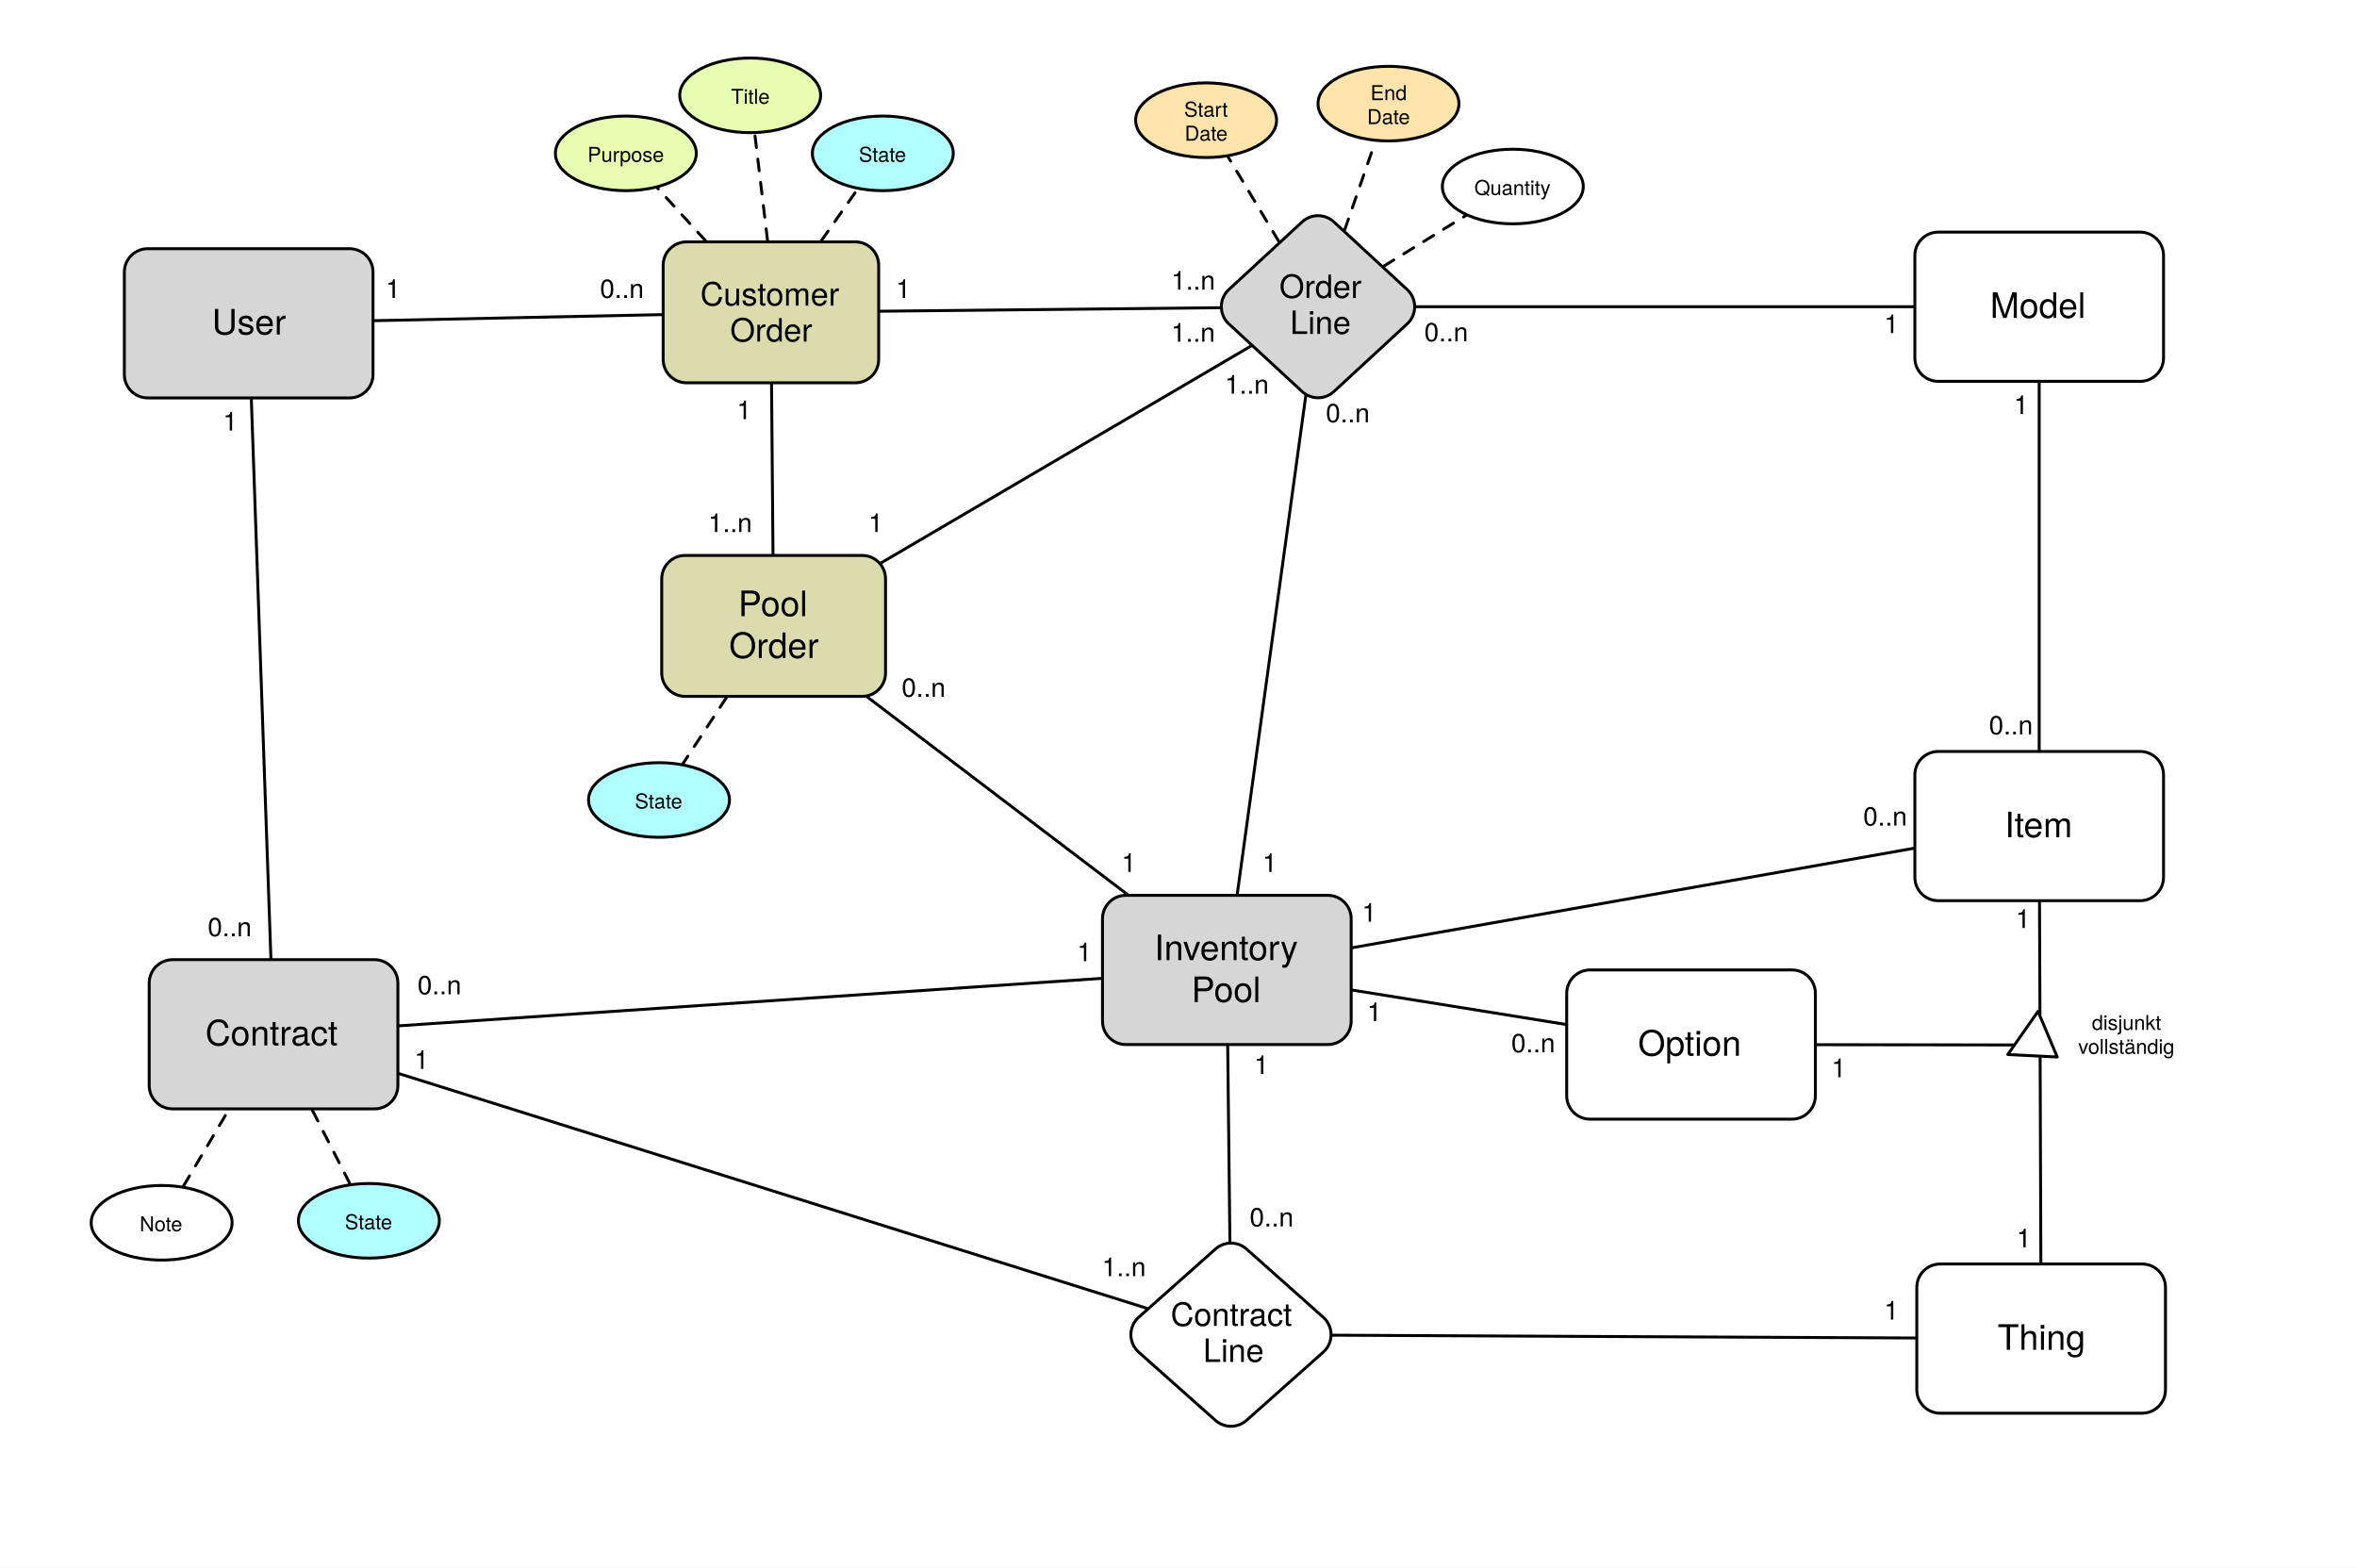
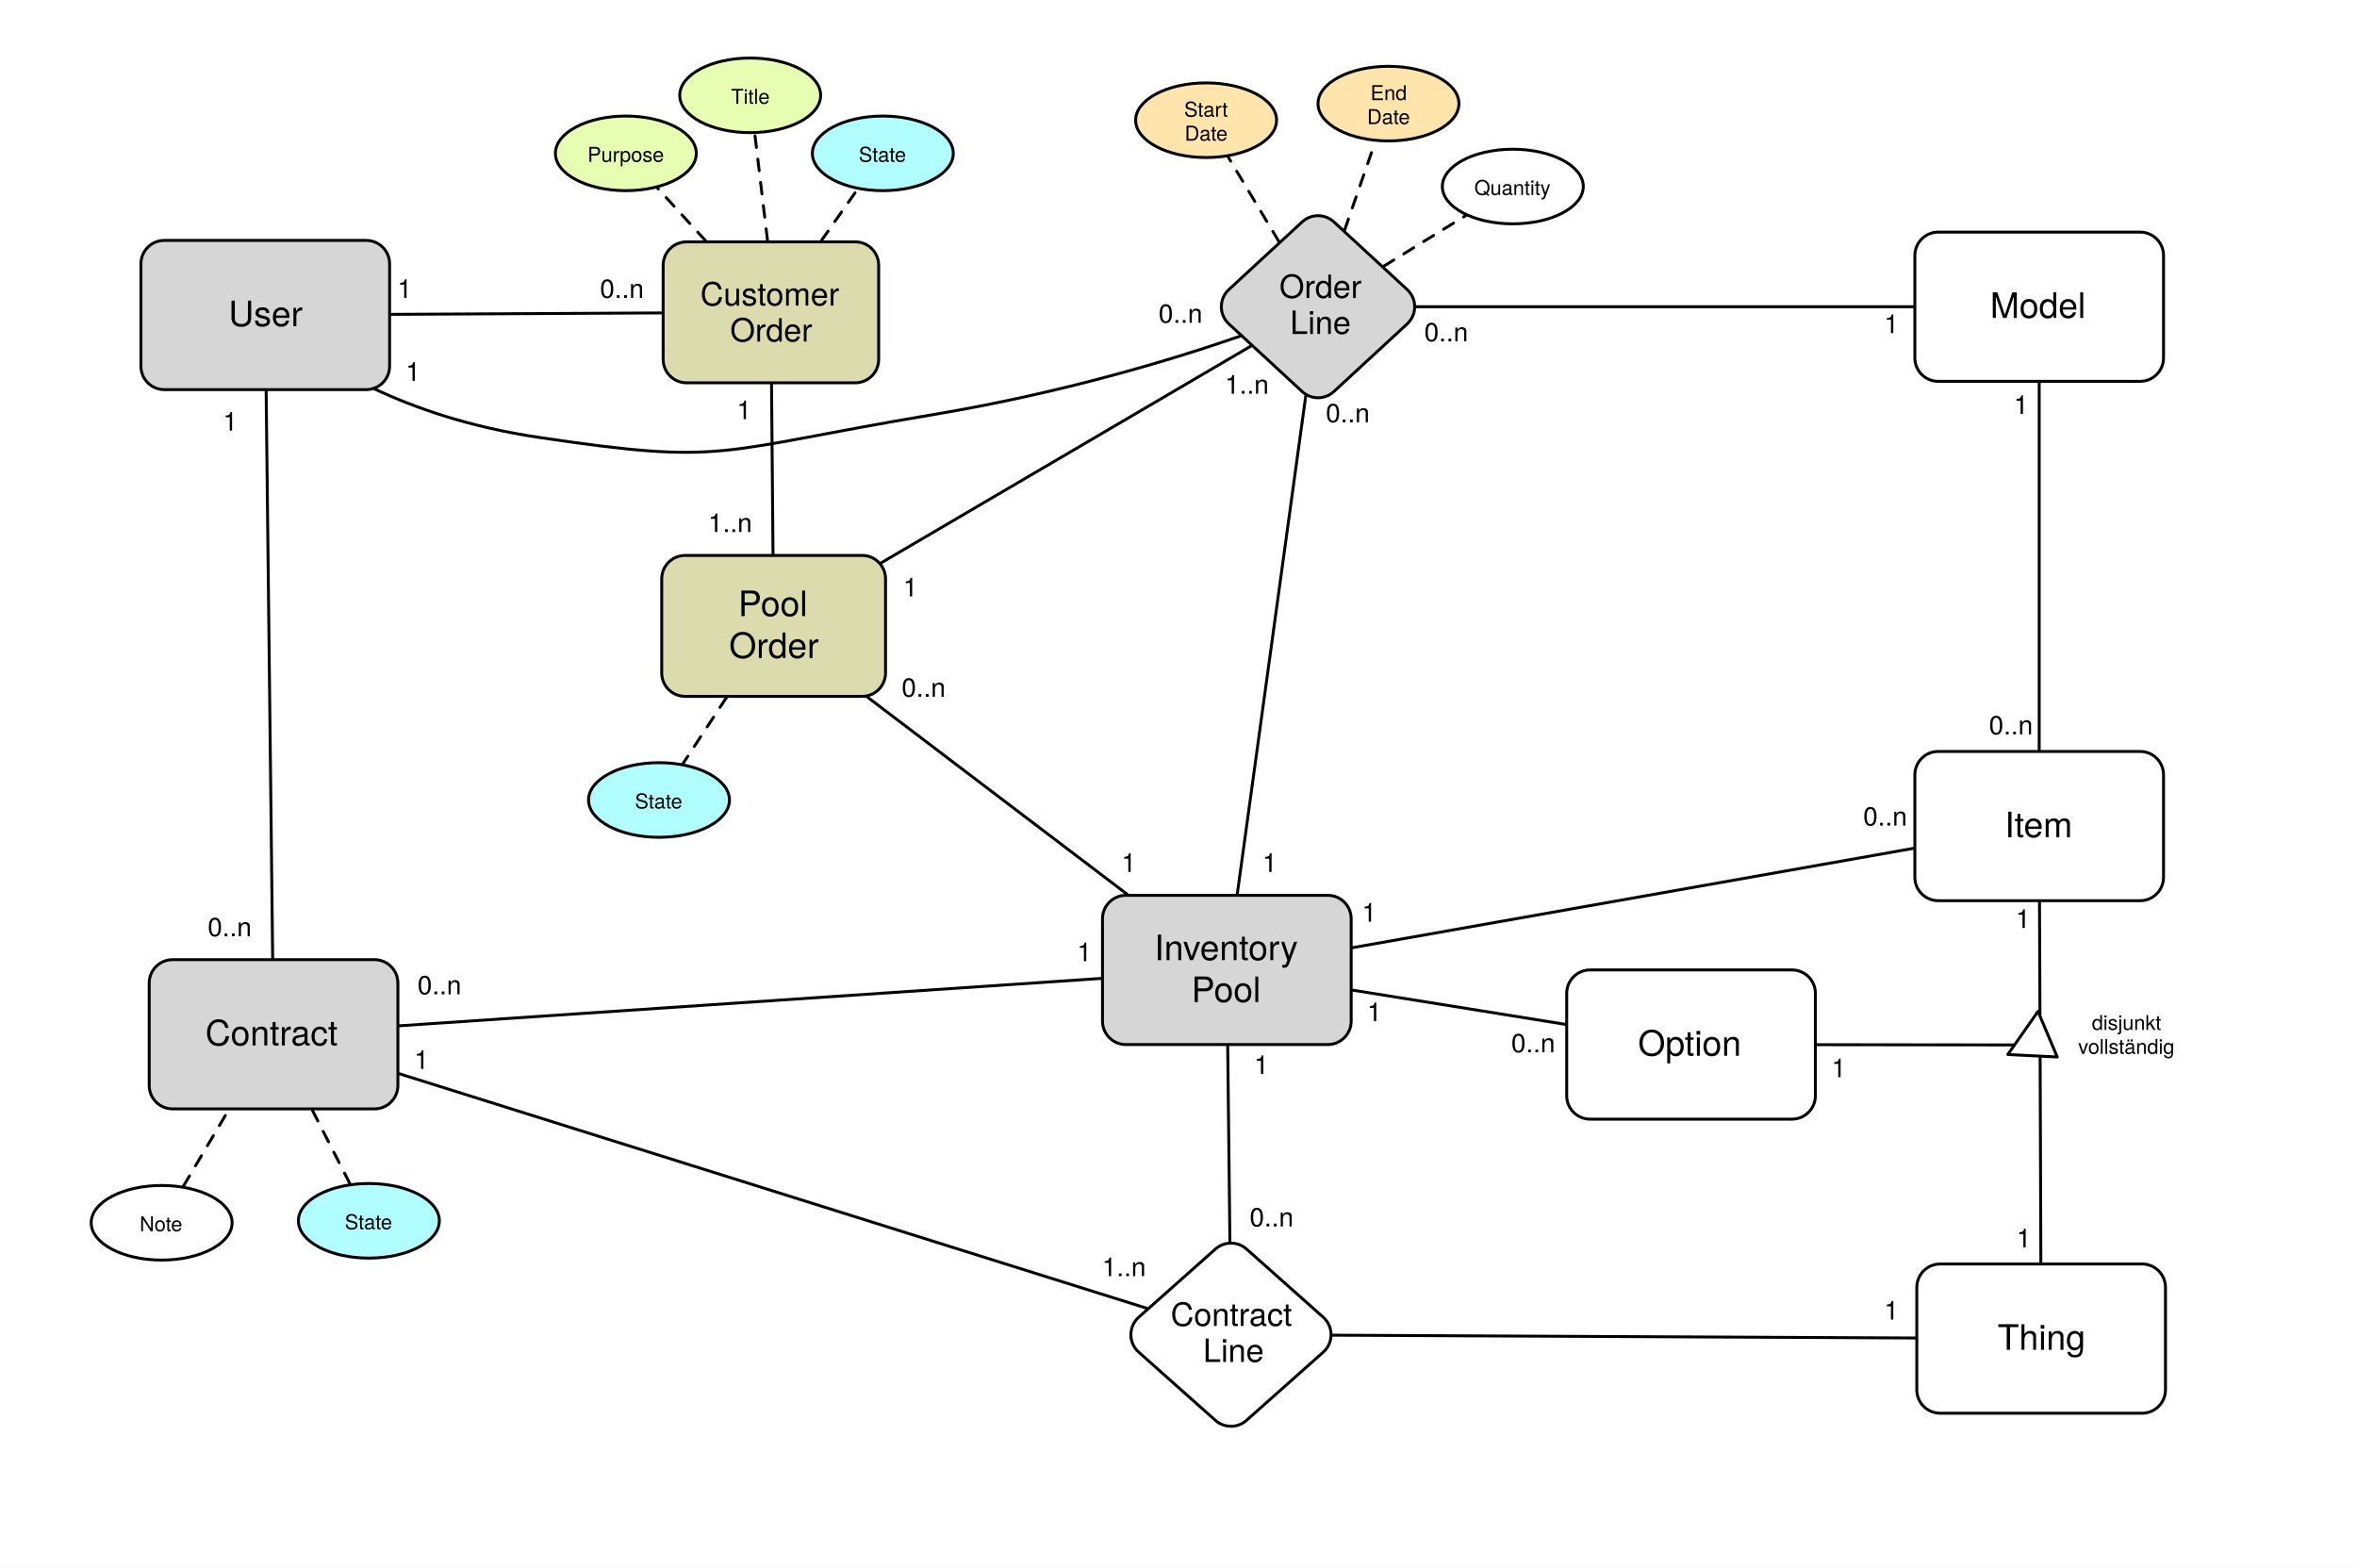
<svg xmlns="http://www.w3.org/2000/svg" version="1.1" viewBox="0 0 806 536" width="806" height="536">
  <defs />
-   <g id="Canvas_1" stroke-opacity="1" fill="none" fill-opacity="1" stroke="none" stroke-dasharray="none">
+   <g id="Canvas_1" fill="none" stroke="none" stroke-opacity="1" fill-opacity="1" stroke-dasharray="none">
    <rect fill="white" x="0" y="0" width="806" height="536" />
    <g id="Canvas_1_Layer_1">
      <g id="Graphic_5">
-         <path d="M 50.52 85.039 L 119.559 85.039 C 123.977 85.039 127.559 88.621 127.559 93.039 L 127.559 128.063 C 127.559 132.481 123.977 136.063 119.559 136.063 L 50.52 136.063 C 46.101 136.063 42.52 132.481 42.52 128.063 L 42.52 93.039 C 42.52 88.621 46.101 85.039 50.52 85.039 Z" fill="#d6d6d6" />
-         <path d="M 50.52 85.039 L 119.559 85.039 C 123.977 85.039 127.559 88.621 127.559 93.039 L 127.559 128.063 C 127.559 132.481 123.977 136.063 119.559 136.063 L 50.52 136.063 C 46.101 136.063 42.52 132.481 42.52 128.063 L 42.52 93.039 C 42.52 88.621 46.101 85.039 50.52 85.039 Z" stroke="black" stroke-linecap="round" stroke-linejoin="round" stroke-width="1" />
-         <text transform="translate(47.51969 103.3832)" fill="black">
+         <path d="M 56.189 82.205 L 125.228 82.205 C 129.647 82.205 133.228 85.786 133.228 90.205 L 133.228 125.228 C 133.228 129.647 129.647 133.228 125.228 133.228 L 56.189 133.228 C 51.771 133.228 48.189 129.647 48.189 125.228 L 48.189 90.205 C 48.189 85.786 51.771 82.205 56.189 82.205 Z" fill="#d6d6d6" />
+         <path d="M 56.189 82.205 L 125.228 82.205 C 129.647 82.205 133.228 85.786 133.228 90.205 L 133.228 125.228 C 133.228 129.647 129.647 133.228 125.228 133.228 L 56.189 133.228 C 51.771 133.228 48.189 129.647 48.189 125.228 L 48.189 90.205 C 48.189 85.786 51.771 82.205 56.189 82.205 Z" stroke="black" stroke-linecap="round" stroke-linejoin="round" stroke-width="1" />
+         <text transform="translate(53.18898 100.5485)" fill="black">
          <tspan font-family="Helvetica Neue" font-size="12" fill="black" x="24.968" y="11">User</tspan>
        </text>
      </g>
      <g id="Graphic_6">
        <path d="M 234.283 189.921 L 294.819 189.921 C 299.237 189.921 302.819 193.503 302.819 197.921 L 302.819 230.11 C 302.819 234.529 299.237 238.11 294.819 238.11 L 234.283 238.11 C 229.865 238.11 226.283 234.529 226.283 230.11 L 226.283 197.921 C 226.283 193.503 229.865 189.921 234.283 189.921 Z" fill="#929000" fill-opacity=".323" />
        <path d="M 234.283 189.921 L 294.819 189.921 C 299.237 189.921 302.819 193.503 302.819 197.921 L 302.819 230.11 C 302.819 234.529 299.237 238.11 294.819 238.11 L 234.283 238.11 C 229.865 238.11 226.283 234.529 226.283 230.11 L 226.283 197.921 C 226.283 193.503 229.865 189.921 234.283 189.921 Z" stroke="black" stroke-linecap="round" stroke-linejoin="round" stroke-width="1" />
        <text transform="translate(231.2835 199.6798)" fill="black">
          <tspan font-family="Helvetica Neue" font-size="12" fill="black" x="21.16" y="11">Pool</tspan>
          <tspan font-family="Helvetica Neue" font-size="12" fill="black" x="18.04" y="25.336">Order</tspan>
        </text>
      </g>
      <g id="Graphic_7">
        <path d="M 662.803 79.37 L 731.842 79.37 C 736.261 79.37 739.842 82.952 739.842 87.37 L 739.842 122.394 C 739.842 126.812 736.261 130.394 731.842 130.394 L 662.803 130.394 C 658.385 130.394 654.803 126.812 654.803 122.394 L 654.803 87.37 C 654.803 82.952 658.385 79.37 662.803 79.37 Z" fill="white" />
        <path d="M 662.803 79.37 L 731.842 79.37 C 736.261 79.37 739.842 82.952 739.842 87.37 L 739.842 122.394 C 739.842 126.812 736.261 130.394 731.842 130.394 L 662.803 130.394 C 658.385 130.394 654.803 126.812 654.803 122.394 L 654.803 87.37 C 654.803 82.952 658.385 79.37 662.803 79.37 Z" stroke="black" stroke-linecap="round" stroke-linejoin="round" stroke-width="1" />
        <text transform="translate(659.8031 97.71389)" fill="black">
          <tspan font-family="Helvetica Neue" font-size="12" fill="black" x="20.738" y="11">Model</tspan>
        </text>
      </g>
      <g id="Graphic_8">
        <path d="M 456.135 75.875 L 481.191 99.003 C 484.437 102 484.64 107.062 481.643 110.308 C 481.498 110.465 481.347 110.616 481.191 110.76 L 456.135 133.889 C 453.07 136.718 448.347 136.718 445.282 133.889 L 420.227 110.76 C 416.98 107.763 416.778 102.702 419.774 99.456 C 419.919 99.299 420.07 99.148 420.227 99.003 L 445.282 75.875 C 448.347 73.046 453.07 73.046 456.135 75.875 Z" fill="#d6d6d6" />
        <path d="M 456.135 75.875 L 481.191 99.003 C 484.437 102 484.64 107.062 481.643 110.308 C 481.498 110.465 481.347 110.616 481.191 110.76 L 456.135 133.889 C 453.07 136.718 448.347 136.718 445.282 133.889 L 420.227 110.76 C 416.98 107.763 416.778 102.702 419.774 99.456 C 419.919 99.299 420.07 99.148 420.227 99.003 L 445.282 75.875 C 448.347 73.046 453.07 73.046 456.135 75.875 Z" stroke="black" stroke-linecap="round" stroke-linejoin="round" stroke-width="1" />
        <text transform="translate(428.8079 91.89358)" fill="black">
          <tspan font-family="Helvetica Neue" font-size="11" fill="black" x="8.679" y="10">Order </tspan>
          <tspan font-family="Helvetica Neue" font-size="11" fill="black" x="12.347" y="22.308">Line</tspan>
        </text>
      </g>
      <g id="Graphic_10">
        <ellipse cx="214.016" cy="52.441" rx="24.095" ry="12.756" fill="#d5fc79" fill-opacity=".574" />
        <ellipse cx="214.016" cy="52.441" rx="24.095" ry="12.756" stroke="black" stroke-linecap="round" stroke-linejoin="round" stroke-width="1" />
        <text transform="translate(199.7402 48.34295)" fill="black">
          <tspan font-family="Helvetica Neue" font-size="7" fill="black" x="1.182" y="7">Purpose</tspan>
        </text>
      </g>
      <g id="Line_1218">
        <line x1="241.297" y1="82.335" x2="224.837" y2="64.299" stroke="black" stroke-linecap="round" stroke-linejoin="round" stroke-dasharray="4.0,4.0" stroke-width="1" />
      </g>
      <g id="Graphic_1142">
        <ellipse cx="517.323" cy="63.78" rx="24.095" ry="12.756" fill="white" />
        <ellipse cx="517.323" cy="63.78" rx="24.095" ry="12.756" stroke="black" stroke-linecap="round" stroke-linejoin="round" stroke-width="1" />
        <text transform="translate(503.0472 59.68153)" fill="black">
          <tspan font-family="Helvetica Neue" font-size="7" fill="black" x="1.112" y="7">Quantity</tspan>
        </text>
      </g>
      <g id="Line_1143">
        <line x1="473.221" y1="90.991" x2="501.207" y2="73.723" stroke="black" stroke-linecap="round" stroke-linejoin="round" stroke-dasharray="4.0,4.0" stroke-width="1" />
      </g>
      <g id="Graphic_1144">
        <ellipse cx="225.354" cy="273.543" rx="24.095" ry="12.756" fill="#73feff" fill-opacity=".559" />
        <ellipse cx="225.354" cy="273.543" rx="24.095" ry="12.756" stroke="black" stroke-linecap="round" stroke-linejoin="round" stroke-width="1" />
        <text transform="translate(211.0787 269.4453)" fill="black">
          <tspan font-family="Helvetica Neue" font-size="7" fill="black" x="6.044" y="7">State</tspan>
        </text>
      </g>
      <g id="Line_1145">
        <line x1="248.411" y1="238.528" x2="233.562" y2="261.078" stroke="black" stroke-linecap="round" stroke-linejoin="round" stroke-dasharray="4.0,4.0" stroke-width="1" />
      </g>
      <g id="Line_1219">
-         <line x1="226.272" y1="107.584" x2="128.059" y2="109.647" stroke="black" stroke-linecap="round" stroke-linejoin="round" stroke-width="1" />
+         <line x1="226.272" y1="106.997" x2="133.728" y2="107.488" stroke="black" stroke-linecap="round" stroke-linejoin="round" stroke-width="1" />
      </g>
      <g id="Line_1148">
        <line x1="654.303" y1="104.882" x2="484.265" y2="104.882" stroke="black" stroke-linecap="round" stroke-linejoin="round" stroke-width="1" />
      </g>
      <g id="Graphic_1149">
        <path d="M 385.008 306.142 L 454.047 306.142 C 458.466 306.142 462.047 309.723 462.047 314.142 L 462.047 349.165 C 462.047 353.584 458.466 357.165 454.047 357.165 L 385.008 357.165 C 380.59 357.165 377.008 353.584 377.008 349.165 L 377.008 314.142 C 377.008 309.723 380.59 306.142 385.008 306.142 Z" fill="#d6d6d6" />
        <path d="M 385.008 306.142 L 454.047 306.142 C 458.466 306.142 462.047 309.723 462.047 314.142 L 462.047 349.165 C 462.047 353.584 458.466 357.165 454.047 357.165 L 385.008 357.165 C 380.59 357.165 377.008 353.584 377.008 349.165 L 377.008 314.142 C 377.008 309.723 380.59 306.142 385.008 306.142 Z" stroke="black" stroke-linecap="round" stroke-linejoin="round" stroke-width="1" />
        <text transform="translate(382.0079 317.3175)" fill="black">
          <tspan font-family="Helvetica Neue" font-size="12" fill="black" x="12.74" y="11">Inventory </tspan>
          <tspan font-family="Helvetica Neue" font-size="12" fill="black" x="25.412" y="25.336">Pool</tspan>
        </text>
      </g>
      <g id="Line_1150">
        <line x1="446.517" y1="135.363" x2="423.104" y2="305.646" stroke="black" stroke-linecap="round" stroke-linejoin="round" stroke-width="1" />
      </g>
      <g id="Graphic_1151">
        <path d="M 59.024 328.142 L 128.063 328.142 C 132.481 328.142 136.063 331.723 136.063 336.142 L 136.063 371.165 C 136.063 375.584 132.481 379.165 128.063 379.165 L 59.024 379.165 C 54.605 379.165 51.024 375.584 51.024 371.165 L 51.024 336.142 C 51.024 331.723 54.605 328.142 59.024 328.142 Z" fill="#d6d6d6" />
        <path d="M 59.024 328.142 L 128.063 328.142 C 132.481 328.142 136.063 331.723 136.063 336.142 L 136.063 371.165 C 136.063 375.584 132.481 379.165 128.063 379.165 L 59.024 379.165 C 54.605 379.165 51.024 375.584 51.024 371.165 L 51.024 336.142 C 51.024 331.723 54.605 328.142 59.024 328.142 Z" stroke="black" stroke-linecap="round" stroke-linejoin="round" stroke-width="1" />
        <text transform="translate(56.02362 346.4855)" fill="black">
          <tspan font-family="Helvetica Neue" font-size="12" fill="black" x="14.186" y="11">Contract</tspan>
        </text>
      </g>
      <g id="Line_1152">
        <line x1="376.509" y1="334.557" x2="136.562" y2="350.75" stroke="black" stroke-linecap="round" stroke-linejoin="round" stroke-width="1" />
      </g>
      <g id="Graphic_1154">
        <path d="M 662.803 256.953 L 731.842 256.953 C 736.261 256.953 739.842 260.534 739.842 264.953 L 739.842 299.976 C 739.842 304.395 736.261 307.976 731.842 307.976 L 662.803 307.976 C 658.385 307.976 654.803 304.395 654.803 299.976 L 654.803 264.953 C 654.803 260.534 658.385 256.953 662.803 256.953 Z" fill="white" />
        <path d="M 662.803 256.953 L 731.842 256.953 C 736.261 256.953 739.842 260.534 739.842 264.953 L 739.842 299.976 C 739.842 304.395 736.261 307.976 731.842 307.976 L 662.803 307.976 C 658.385 307.976 654.803 304.395 654.803 299.976 L 654.803 264.953 C 654.803 260.534 658.385 256.953 662.803 256.953 Z" stroke="black" stroke-linecap="round" stroke-linejoin="round" stroke-width="1" />
        <text transform="translate(659.8031 275.2966)" fill="black">
          <tspan font-family="Helvetica Neue" font-size="12" fill="black" x="25.736" y="11">Item</tspan>
        </text>
      </g>
      <g id="Line_1155">
        <line x1="697.323" y1="130.894" x2="697.323" y2="256.453" stroke="black" stroke-linecap="round" stroke-linejoin="round" stroke-width="1" />
      </g>
      <g id="Line_1156">
        <line x1="654.311" y1="290.081" x2="462.54" y2="324.037" stroke="black" stroke-linecap="round" stroke-linejoin="round" stroke-width="1" />
      </g>
      <g id="Graphic_1157">
        <ellipse cx="126.142" cy="417.433" rx="24.095" ry="12.756" fill="#73feff" fill-opacity=".559" />
        <ellipse cx="126.142" cy="417.433" rx="24.095" ry="12.756" stroke="black" stroke-linecap="round" stroke-linejoin="round" stroke-width="1" />
        <text transform="translate(111.8661 413.3351)" fill="black">
          <tspan font-family="Helvetica Neue" font-size="7" fill="black" x="6.044" y="7">State</tspan>
        </text>
      </g>
      <g id="Line_1158">
        <line x1="119.62" y1="404.673" x2="106.81" y2="379.611" stroke="black" stroke-linecap="round" stroke-linejoin="round" stroke-dasharray="4.0,4.0" stroke-width="1" />
      </g>
      <g id="Graphic_1159">
        <path d="M 426.26 427.087 L 452.486 450.399 C 455.788 453.334 456.086 458.391 453.15 461.693 C 452.942 461.927 452.72 462.149 452.486 462.357 L 426.26 485.669 C 423.229 488.364 418.661 488.364 415.63 485.669 L 389.404 462.357 C 386.102 459.422 385.804 454.365 388.74 451.063 C 388.948 450.829 389.17 450.607 389.404 450.399 L 415.63 427.087 C 418.661 424.392 423.229 424.392 426.26 427.087 Z" fill="white" />
        <path d="M 426.26 427.087 L 452.486 450.399 C 455.788 453.334 456.086 458.391 453.15 461.693 C 452.942 461.927 452.72 462.149 452.486 462.357 L 426.26 485.669 C 423.229 488.364 418.661 488.364 415.63 485.669 L 389.404 462.357 C 386.102 459.422 385.804 454.365 388.74 451.063 C 388.948 450.829 389.17 450.607 389.404 450.399 L 415.63 427.087 C 418.661 424.392 423.229 424.392 426.26 427.087 Z" stroke="black" stroke-linecap="round" stroke-linejoin="round" stroke-width="1" />
        <text transform="translate(398.0095 443.3896)" fill="black">
          <tspan font-family="Helvetica Neue" font-size="11" fill="black" x="2.311" y="10">Contract </tspan>
          <tspan font-family="Helvetica Neue" font-size="11" fill="black" x="13.41" y="22.308">Line</tspan>
        </text>
      </g>
      <g id="Line_1160">
        <line x1="392.184" y1="447.354" x2="136.54" y2="367.144" stroke="black" stroke-linecap="round" stroke-linejoin="round" stroke-width="1" />
      </g>
      <g id="Line_1161">
        <line x1="654.968" y1="457.505" x2="455.669" y2="456.545" stroke="black" stroke-linecap="round" stroke-linejoin="round" stroke-width="1" />
      </g>
      <g id="Graphic_1162">
        <ellipse cx="55.276" cy="418.11" rx="24.095" ry="12.756" fill="white" />
        <ellipse cx="55.276" cy="418.11" rx="24.095" ry="12.756" stroke="black" stroke-linecap="round" stroke-linejoin="round" stroke-width="1" />
        <text transform="translate(41 414.0122)" fill="black">
          <tspan font-family="Helvetica Neue" font-size="7" fill="black" x="6.758" y="7">Note</tspan>
        </text>
      </g>
      <g id="Line_1163">
        <line x1="62.757" y1="405.509" x2="78.142" y2="379.595" stroke="black" stroke-linecap="round" stroke-linejoin="round" stroke-dasharray="4.0,4.0" stroke-width="1" />
      </g>
      <g id="Graphic_1164">
        <ellipse cx="474.803" cy="35.433" rx="24.095" ry="12.756" fill="#ffd579" fill-opacity=".624" />
        <ellipse cx="474.803" cy="35.433" rx="24.095" ry="12.756" stroke="black" stroke-linecap="round" stroke-linejoin="round" stroke-width="1" />
        <text transform="translate(460.5276 27.23707)" fill="black">
          <tspan font-family="Helvetica Neue" font-size="7" fill="black" x="8.116" y="7">End </tspan>
          <tspan font-family="Helvetica Neue" font-size="7" fill="black" x="6.95" y="15.196">Date</tspan>
        </text>
      </g>
      <g id="Line_1165">
        <line x1="459.811" y1="78.645" x2="470.286" y2="48.453" stroke="black" stroke-linecap="round" stroke-linejoin="round" stroke-dasharray="4.0,4.0" stroke-width="1" />
      </g>
      <g id="Graphic_1166">
        <ellipse cx="412.441" cy="41.102" rx="24.095" ry="12.756" fill="#ffd579" fill-opacity=".624" />
        <ellipse cx="412.441" cy="41.102" rx="24.095" ry="12.756" stroke="black" stroke-linecap="round" stroke-linejoin="round" stroke-width="1" />
        <text transform="translate(398.1653 32.90636)" fill="black">
          <tspan font-family="Helvetica Neue" font-size="7" fill="black" x="6.758" y="7">Start </tspan>
          <tspan font-family="Helvetica Neue" font-size="7" fill="black" x="6.95" y="15.196">Date</tspan>
        </text>
      </g>
      <g id="Line_1167">
        <line x1="437.317" y1="82.562" x2="419.994" y2="53.691" stroke="black" stroke-linecap="round" stroke-linejoin="round" stroke-dasharray="4.0,4.0" stroke-width="1" />
      </g>
      <g id="Line_1169">
        <line x1="296.547" y1="238.303" x2="385.52" y2="305.839" stroke="black" stroke-linecap="round" stroke-linejoin="round" stroke-width="1" />
      </g>
      <g id="Graphic_1216">
        <path d="M 234.772 82.705 L 292.472 82.705 C 296.891 82.705 300.472 86.286 300.472 90.705 L 300.472 122.894 C 300.472 127.312 296.891 130.894 292.472 130.894 L 234.772 130.894 C 230.353 130.894 226.772 127.312 226.772 122.894 L 226.772 90.705 C 226.772 86.286 230.353 82.705 234.772 82.705 Z" fill="#929000" fill-opacity=".323" />
        <path d="M 234.772 82.705 L 292.472 82.705 C 296.891 82.705 300.472 86.286 300.472 90.705 L 300.472 122.894 C 300.472 127.312 296.891 130.894 292.472 130.894 L 234.772 130.894 C 230.353 130.894 226.772 127.312 226.772 122.894 L 226.772 90.705 C 226.772 86.286 230.353 82.705 234.772 82.705 Z" stroke="black" stroke-linecap="round" stroke-linejoin="round" stroke-width="1" />
        <text transform="translate(231.7716 94.49121)" fill="black">
          <tspan font-family="Helvetica Neue" font-size="11" fill="black" x="7.705" y="10">Customer </tspan>
          <tspan font-family="Helvetica Neue" font-size="11" fill="black" x="17.891" y="22.308">Order</tspan>
        </text>
      </g>
-       <g id="Line_1222">
-         <line x1="417.16" y1="105.226" x2="300.972" y2="106.416" stroke="black" stroke-linecap="round" stroke-linejoin="round" stroke-width="1" />
-       </g>
      <g id="Line_1175">
-         <line x1="85.949" y1="136.563" x2="92.633" y2="327.642" stroke="black" stroke-linecap="round" stroke-linejoin="round" stroke-width="1" />
+         <line x1="91.008" y1="133.728" x2="93.243" y2="327.642" stroke="black" stroke-linecap="round" stroke-linejoin="round" stroke-width="1" />
      </g>
      <g id="Graphic_1176">
        <ellipse cx="301.89" cy="52.441" rx="24.095" ry="12.756" fill="#73feff" fill-opacity=".559" />
        <ellipse cx="301.89" cy="52.441" rx="24.095" ry="12.756" stroke="black" stroke-linecap="round" stroke-linejoin="round" stroke-width="1" />
        <text transform="translate(287.6142 48.34295)" fill="black">
          <tspan font-family="Helvetica Neue" font-size="7" fill="black" x="6.044" y="7">State</tspan>
        </text>
      </g>
      <g id="Line_1217">
        <line x1="280.872" y1="82.296" x2="293.185" y2="64.805" stroke="black" stroke-linecap="round" stroke-linejoin="round" stroke-dasharray="4.0,4.0" stroke-width="1" />
      </g>
      <g id="Graphic_1178">
        <text transform="translate(205.1549 92.87402)" fill="black">
          <tspan font-family="Helvetica Neue" font-size="9" fill="black" x="0" y="9">0..n</tspan>
        </text>
      </g>
      <g id="Graphic_1179">
-         <text transform="translate(131.8996 92.87402)" fill="black">
-           <tspan font-family="Helvetica Neue" font-size="9" fill="black" x="4076739e-19" y="9">1</tspan>
-         </text>
-       </g>
-       <g id="Graphic_1180">
-         <text transform="translate(400.5216 90.03937)" fill="black">
-           <tspan font-family="Helvetica Neue" font-size="9" fill="black" x="0" y="9">1..n</tspan>
-         </text>
-       </g>
-       <g id="Graphic_1181">
-         <text transform="translate(306.3782 92.87402)" fill="black">
+         <text transform="translate(135.8917 92.87402)" fill="black">
          <tspan font-family="Helvetica Neue" font-size="9" fill="black" x="4076739e-19" y="9">1</tspan>
        </text>
      </g>
      <g id="Graphic_1182">
        <text transform="translate(644.3012 104.8898)" fill="black">
          <tspan font-family="Helvetica Neue" font-size="9" fill="black" x="4076739e-19" y="9">1</tspan>
        </text>
      </g>
      <g id="Graphic_1183">
        <text transform="translate(487.0386 107.7244)" fill="black">
          <tspan font-family="Helvetica Neue" font-size="9" fill="black" x="0" y="9">0..n</tspan>
        </text>
      </g>
      <g id="Graphic_1184">
        <text transform="translate(680.1397 242.1102)" fill="black">
          <tspan font-family="Helvetica Neue" font-size="9" fill="black" x="0" y="9">0..n</tspan>
        </text>
      </g>
      <g id="Graphic_1185">
        <text transform="translate(688.6476 132.5591)" fill="black">
          <tspan font-family="Helvetica Neue" font-size="9" fill="black" x="4076739e-19" y="9">1</tspan>
        </text>
      </g>
      <g id="Graphic_1186">
        <text transform="translate(76.23913 138.2284)" fill="black">
          <tspan font-family="Helvetica Neue" font-size="9" fill="black" x="4076739e-19" y="9">1</tspan>
        </text>
      </g>
      <g id="Graphic_1187">
        <text transform="translate(71.02156 311.1417)" fill="black">
          <tspan font-family="Helvetica Neue" font-size="9" fill="black" x="0" y="9">0..n</tspan>
        </text>
      </g>
      <g id="Graphic_1188">
        <text transform="translate(383.5138 289.1417)" fill="black">
          <tspan font-family="Helvetica Neue" font-size="9" fill="black" x="4076739e-19" y="9">1</tspan>
        </text>
      </g>
      <g id="Graphic_1189">
        <text transform="translate(453.368 135.3937)" fill="black">
          <tspan font-family="Helvetica Neue" font-size="9" fill="black" x="0" y="9">0..n</tspan>
        </text>
      </g>
      <g id="Graphic_1192">
        <path d="M 663.468 432.201 L 732.508 432.201 C 736.926 432.201 740.508 435.783 740.508 440.201 L 740.508 475.224 C 740.508 479.643 736.926 483.224 732.508 483.224 L 663.468 483.224 C 659.05 483.224 655.468 479.643 655.468 475.224 L 655.468 440.201 C 655.468 435.783 659.05 432.201 663.468 432.201 Z" fill="white" />
        <path d="M 663.468 432.201 L 732.508 432.201 C 736.926 432.201 740.508 435.783 740.508 440.201 L 740.508 475.224 C 740.508 479.643 736.926 483.224 732.508 483.224 L 663.468 483.224 C 659.05 483.224 655.468 479.643 655.468 475.224 L 655.468 440.201 C 655.468 435.783 659.05 432.201 663.468 432.201 Z" stroke="black" stroke-linecap="round" stroke-linejoin="round" stroke-width="1" />
        <text transform="translate(660.4685 450.5446)" fill="black">
          <tspan font-family="Helvetica Neue" font-size="12" fill="black" x="22.628" y="11">Thing</tspan>
        </text>
      </g>
      <g id="Graphic_1193">
        <path d="M 543.748 331.654 L 612.787 331.654 C 617.206 331.654 620.787 335.235 620.787 339.654 L 620.787 374.677 C 620.787 379.095 617.206 382.677 612.787 382.677 L 543.748 382.677 C 539.33 382.677 535.748 379.095 535.748 374.677 L 535.748 339.654 C 535.748 335.235 539.33 331.654 543.748 331.654 Z" fill="white" />
        <path d="M 543.748 331.654 L 612.787 331.654 C 617.206 331.654 620.787 335.235 620.787 339.654 L 620.787 374.677 C 620.787 379.095 617.206 382.677 612.787 382.677 L 543.748 382.677 C 539.33 382.677 535.748 379.095 535.748 374.677 L 535.748 339.654 C 535.748 335.235 539.33 331.654 543.748 331.654 Z" stroke="black" stroke-linecap="round" stroke-linejoin="round" stroke-width="1" />
        <text transform="translate(540.748 349.9973)" fill="black">
          <tspan font-family="Helvetica Neue" font-size="12" fill="black" x="19.4" y="11">Option</tspan>
        </text>
      </g>
      <g id="Line_1194">
        <line x1="535.254" y1="350.252" x2="462.541" y2="338.566" stroke="black" stroke-linecap="round" stroke-linejoin="round" stroke-width="1" />
      </g>
      <g id="Graphic_1195">
        <text transform="translate(516.7757 350.8268)" fill="black">
          <tspan font-family="Helvetica Neue" font-size="9" fill="black" x="0" y="9">0..n</tspan>
        </text>
      </g>
      <g id="Graphic_1196">
        <text transform="translate(465.7185 306.1496)" fill="black">
          <tspan font-family="Helvetica Neue" font-size="9" fill="black" x="4076739e-19" y="9">1</tspan>
        </text>
      </g>
      <g id="Graphic_1197">
        <text transform="translate(467.4917 340.1653)" fill="black">
          <tspan font-family="Helvetica Neue" font-size="9" fill="black" x="4076739e-19" y="9">1</tspan>
        </text>
      </g>
      <g id="Graphic_1198">
        <text transform="translate(637.1318 273.2913)" fill="black">
          <tspan font-family="Helvetica Neue" font-size="9" fill="black" x="0" y="9">0..n</tspan>
        </text>
      </g>
      <g id="Graphic_1200">
        <text transform="translate(308.3129 229.2434)" fill="black">
          <tspan font-family="Helvetica Neue" font-size="9" fill="black" x="0" y="9">0..n</tspan>
        </text>
      </g>
      <g id="Graphic_1202">
        <path d="M 686.593 360.575 L 703.498 361.423 L 696.92 345.827 Z" fill="white" />
        <path d="M 686.593 360.575 L 703.498 361.423 L 696.92 345.827 Z" stroke="black" stroke-linecap="round" stroke-linejoin="round" stroke-width="1" />
      </g>
      <g id="Line_1203">
        <line x1="688.385" y1="357.3" x2="621.287" y2="357.218" stroke="black" stroke-linecap="round" stroke-linejoin="round" stroke-width="1" />
      </g>
      <g id="Line_1204">
        <line x1="697.585" y1="346.909" x2="697.429" y2="308.476" stroke="black" stroke-linecap="round" stroke-linejoin="round" stroke-width="1" />
      </g>
      <g id="Line_1205">
        <line x1="697.895" y1="431.701" x2="697.643" y2="361.629" stroke="black" stroke-linecap="round" stroke-linejoin="round" stroke-width="1" />
      </g>
      <g id="Graphic_1206">
        <text transform="translate(710.6554 345.1575)" fill="black">
          <tspan font-family="Helvetica Neue" font-size="7" fill="black" x="4.662" y="7">disjunkt</tspan>
          <tspan font-family="Helvetica Neue" font-size="7" fill="black" x="8739676e-19" y="15.196">vollständig</tspan>
        </text>
      </g>
      <g id="Graphic_1207">
        <text transform="translate(626.2854 359.3307)" fill="black">
          <tspan font-family="Helvetica Neue" font-size="9" fill="black" x="4076739e-19" y="9">1</tspan>
        </text>
      </g>
      <g id="Graphic_1208">
        <text transform="translate(689.2851 308.3071)" fill="black">
          <tspan font-family="Helvetica Neue" font-size="9" fill="black" x="4076739e-19" y="9">1</tspan>
        </text>
      </g>
      <g id="Graphic_1209">
        <text transform="translate(689.5751 417.4978)" fill="black">
          <tspan font-family="Helvetica Neue" font-size="9" fill="black" x="4076739e-19" y="9">1</tspan>
        </text>
      </g>
      <g id="Graphic_1210">
        <text transform="translate(141.6587 356.4961)" fill="black">
          <tspan font-family="Helvetica Neue" font-size="9" fill="black" x="4076739e-19" y="9">1</tspan>
        </text>
      </g>
      <g id="Graphic_1211">
        <text transform="translate(376.8326 427.3622)" fill="black">
          <tspan font-family="Helvetica Neue" font-size="9" fill="black" x="0" y="9">1..n</tspan>
        </text>
      </g>
      <g id="Line_1212">
        <line x1="419.823" y1="357.665" x2="420.583" y2="424.574" stroke="black" stroke-linecap="round" stroke-linejoin="round" stroke-width="1" />
      </g>
      <g id="Graphic_1213">
        <text transform="translate(427.3211 410.3543)" fill="black">
          <tspan font-family="Helvetica Neue" font-size="9" fill="black" x="0" y="9">0..n</tspan>
        </text>
      </g>
      <g id="Graphic_1214">
        <text transform="translate(428.8681 358.252)" fill="black">
          <tspan font-family="Helvetica Neue" font-size="9" fill="black" x="4076739e-19" y="9">1</tspan>
        </text>
      </g>
      <g id="Graphic_1215">
        <text transform="translate(644.3012 442.2126)" fill="black">
          <tspan font-family="Helvetica Neue" font-size="9" fill="black" x="4076739e-19" y="9">1</tspan>
        </text>
      </g>
      <g id="Graphic_1224">
        <text transform="translate(431.7027 289.1417)" fill="black">
          <tspan font-family="Helvetica Neue" font-size="9" fill="black" x="4076739e-19" y="9">1</tspan>
        </text>
      </g>
      <g id="Line_1225">
        <line x1="263.835" y1="131.394" x2="264.338" y2="189.421" stroke="black" stroke-linecap="round" stroke-linejoin="round" stroke-width="1" />
      </g>
      <g id="Graphic_1226">
        <text transform="translate(242.1573 172.9213)" fill="black">
          <tspan font-family="Helvetica Neue" font-size="9" fill="black" x="0" y="9">1..n</tspan>
        </text>
      </g>
      <g id="Graphic_1227">
        <text transform="translate(251.9573 134.3269)" fill="black">
          <tspan font-family="Helvetica Neue" font-size="9" fill="black" x="4076739e-19" y="9">1</tspan>
        </text>
      </g>
      <g id="Line_1228">
        <line x1="427.74" y1="118.347" x2="301.322" y2="192.459" stroke="black" stroke-linecap="round" stroke-linejoin="round" stroke-width="1" />
      </g>
      <g id="Graphic_1229">
-         <text transform="translate(296.9783 172.9213)" fill="black">
-           <tspan font-family="Helvetica Neue" font-size="9" fill="black" x="4076739e-19" y="9">1</tspan>
-         </text>
-       </g>
-       <g id="Graphic_1231">
-         <text transform="translate(400.4833 107.8295)" fill="black">
-           <tspan font-family="Helvetica Neue" font-size="9" fill="black" x="0" y="9">1..n</tspan>
+         <text transform="translate(308.8051 194.9213)" fill="black">
+           <tspan font-family="Helvetica Neue" font-size="9" fill="black" x="4076739e-19" y="9">1</tspan>
        </text>
      </g>
      <g id="Graphic_1237">
        <text transform="translate(142.7573 330.9842)" fill="black">
          <tspan font-family="Helvetica Neue" font-size="9" fill="black" x="0" y="9">0..n</tspan>
        </text>
      </g>
      <g id="Graphic_1242">
        <text transform="translate(418.8641 125.6033)" fill="black">
          <tspan font-family="Helvetica Neue" font-size="9" fill="black" x="0" y="9">1..n</tspan>
        </text>
      </g>
      <g id="Graphic_1245">
        <text transform="translate(368.3326 319.6457)" fill="black">
          <tspan font-family="Helvetica Neue" font-size="9" fill="black" x="4076739e-19" y="9">1</tspan>
        </text>
      </g>
      <g id="Graphic_1247">
        <ellipse cx="256.535" cy="32.598" rx="24.095" ry="12.756" fill="#d5fc79" fill-opacity=".574" />
        <ellipse cx="256.535" cy="32.598" rx="24.095" ry="12.756" stroke="black" stroke-linecap="round" stroke-linejoin="round" stroke-width="1" />
        <text transform="translate(242.2598 28.50042)" fill="black">
          <tspan font-family="Helvetica Neue" font-size="7" fill="black" x="7.731" y="7">Title</tspan>
        </text>
      </g>
      <g id="Line_1246">
        <line x1="262.459" y1="82.205" x2="258.115" y2="45.826" stroke="black" stroke-linecap="round" stroke-linejoin="round" stroke-dasharray="4.0,4.0" stroke-width="1" />
      </g>
+       <g id="Line_1248">
+         <path d="M 127.739 132.827 C 142.092 139.629 160.816 146.072 184.252 149.559 C 249.015 159.196 243.819 154.39 319.307 141.732 C 363.567 134.311 401.097 122.925 424.574 114.774" stroke="black" stroke-linecap="round" stroke-linejoin="round" stroke-width="1" />
+       </g>
+       <g id="Graphic_1249">
+         <text transform="translate(396.1811 101.3779)" fill="black">
+           <tspan font-family="Helvetica Neue" font-size="9" fill="black" x="0" y="9">0..n</tspan>
+         </text>
+       </g>
+       <g id="Graphic_1250">
+         <text transform="translate(138.7263 121.2205)" fill="black">
+           <tspan font-family="Helvetica Neue" font-size="9" fill="black" x="4076739e-19" y="9">1</tspan>
+         </text>
+       </g>
    </g>
  </g>
</svg>
